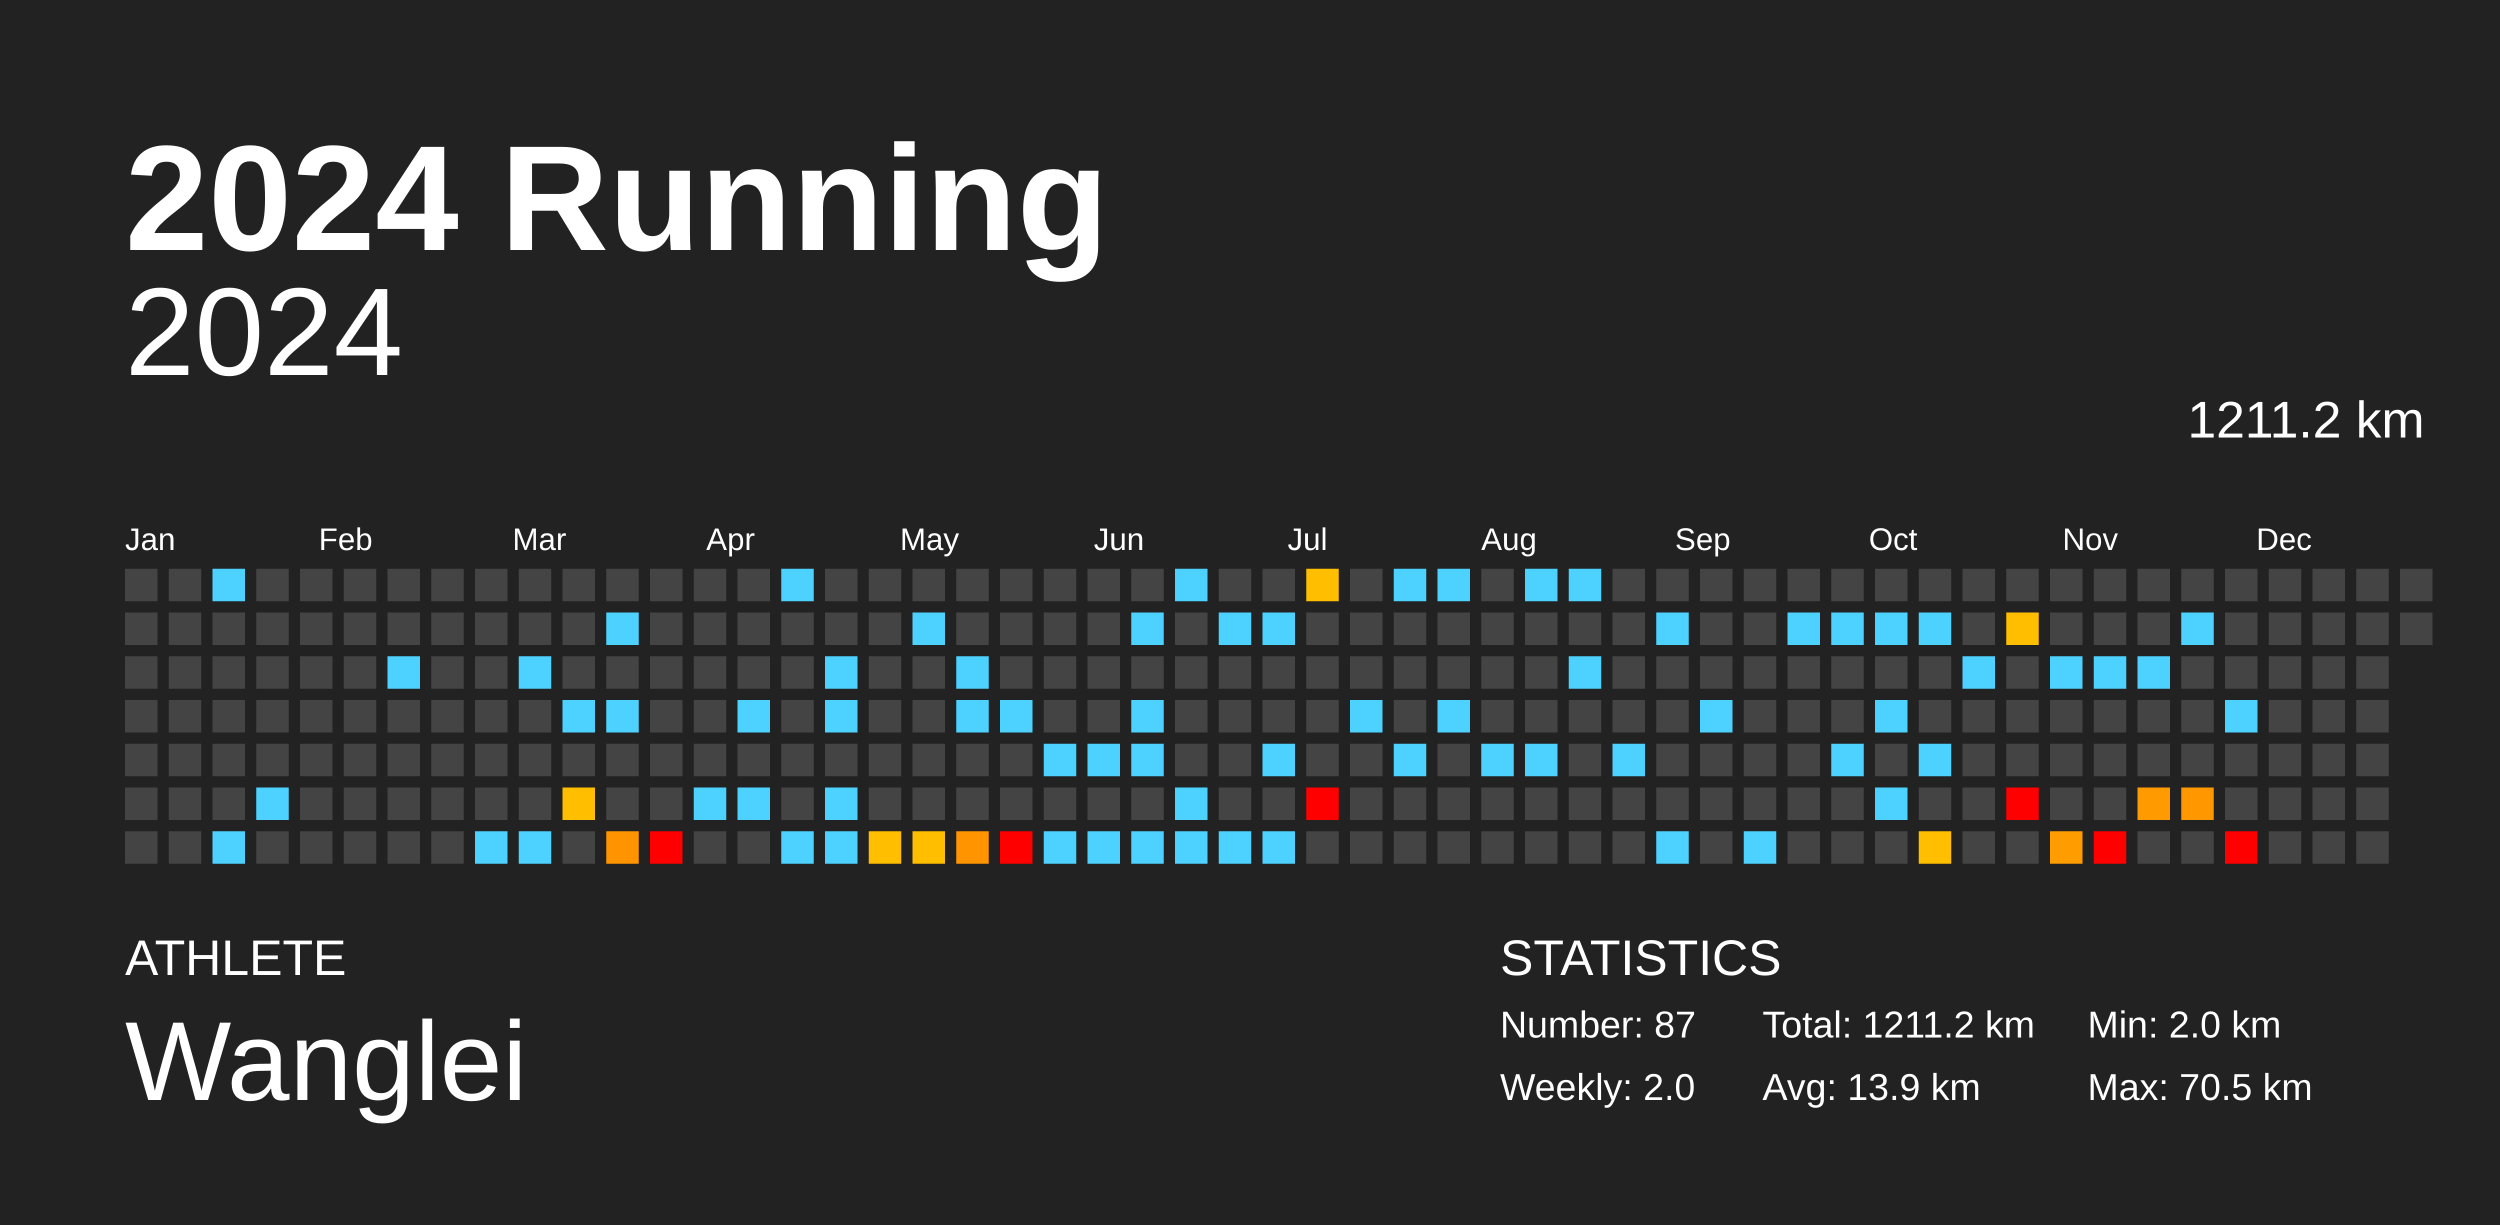
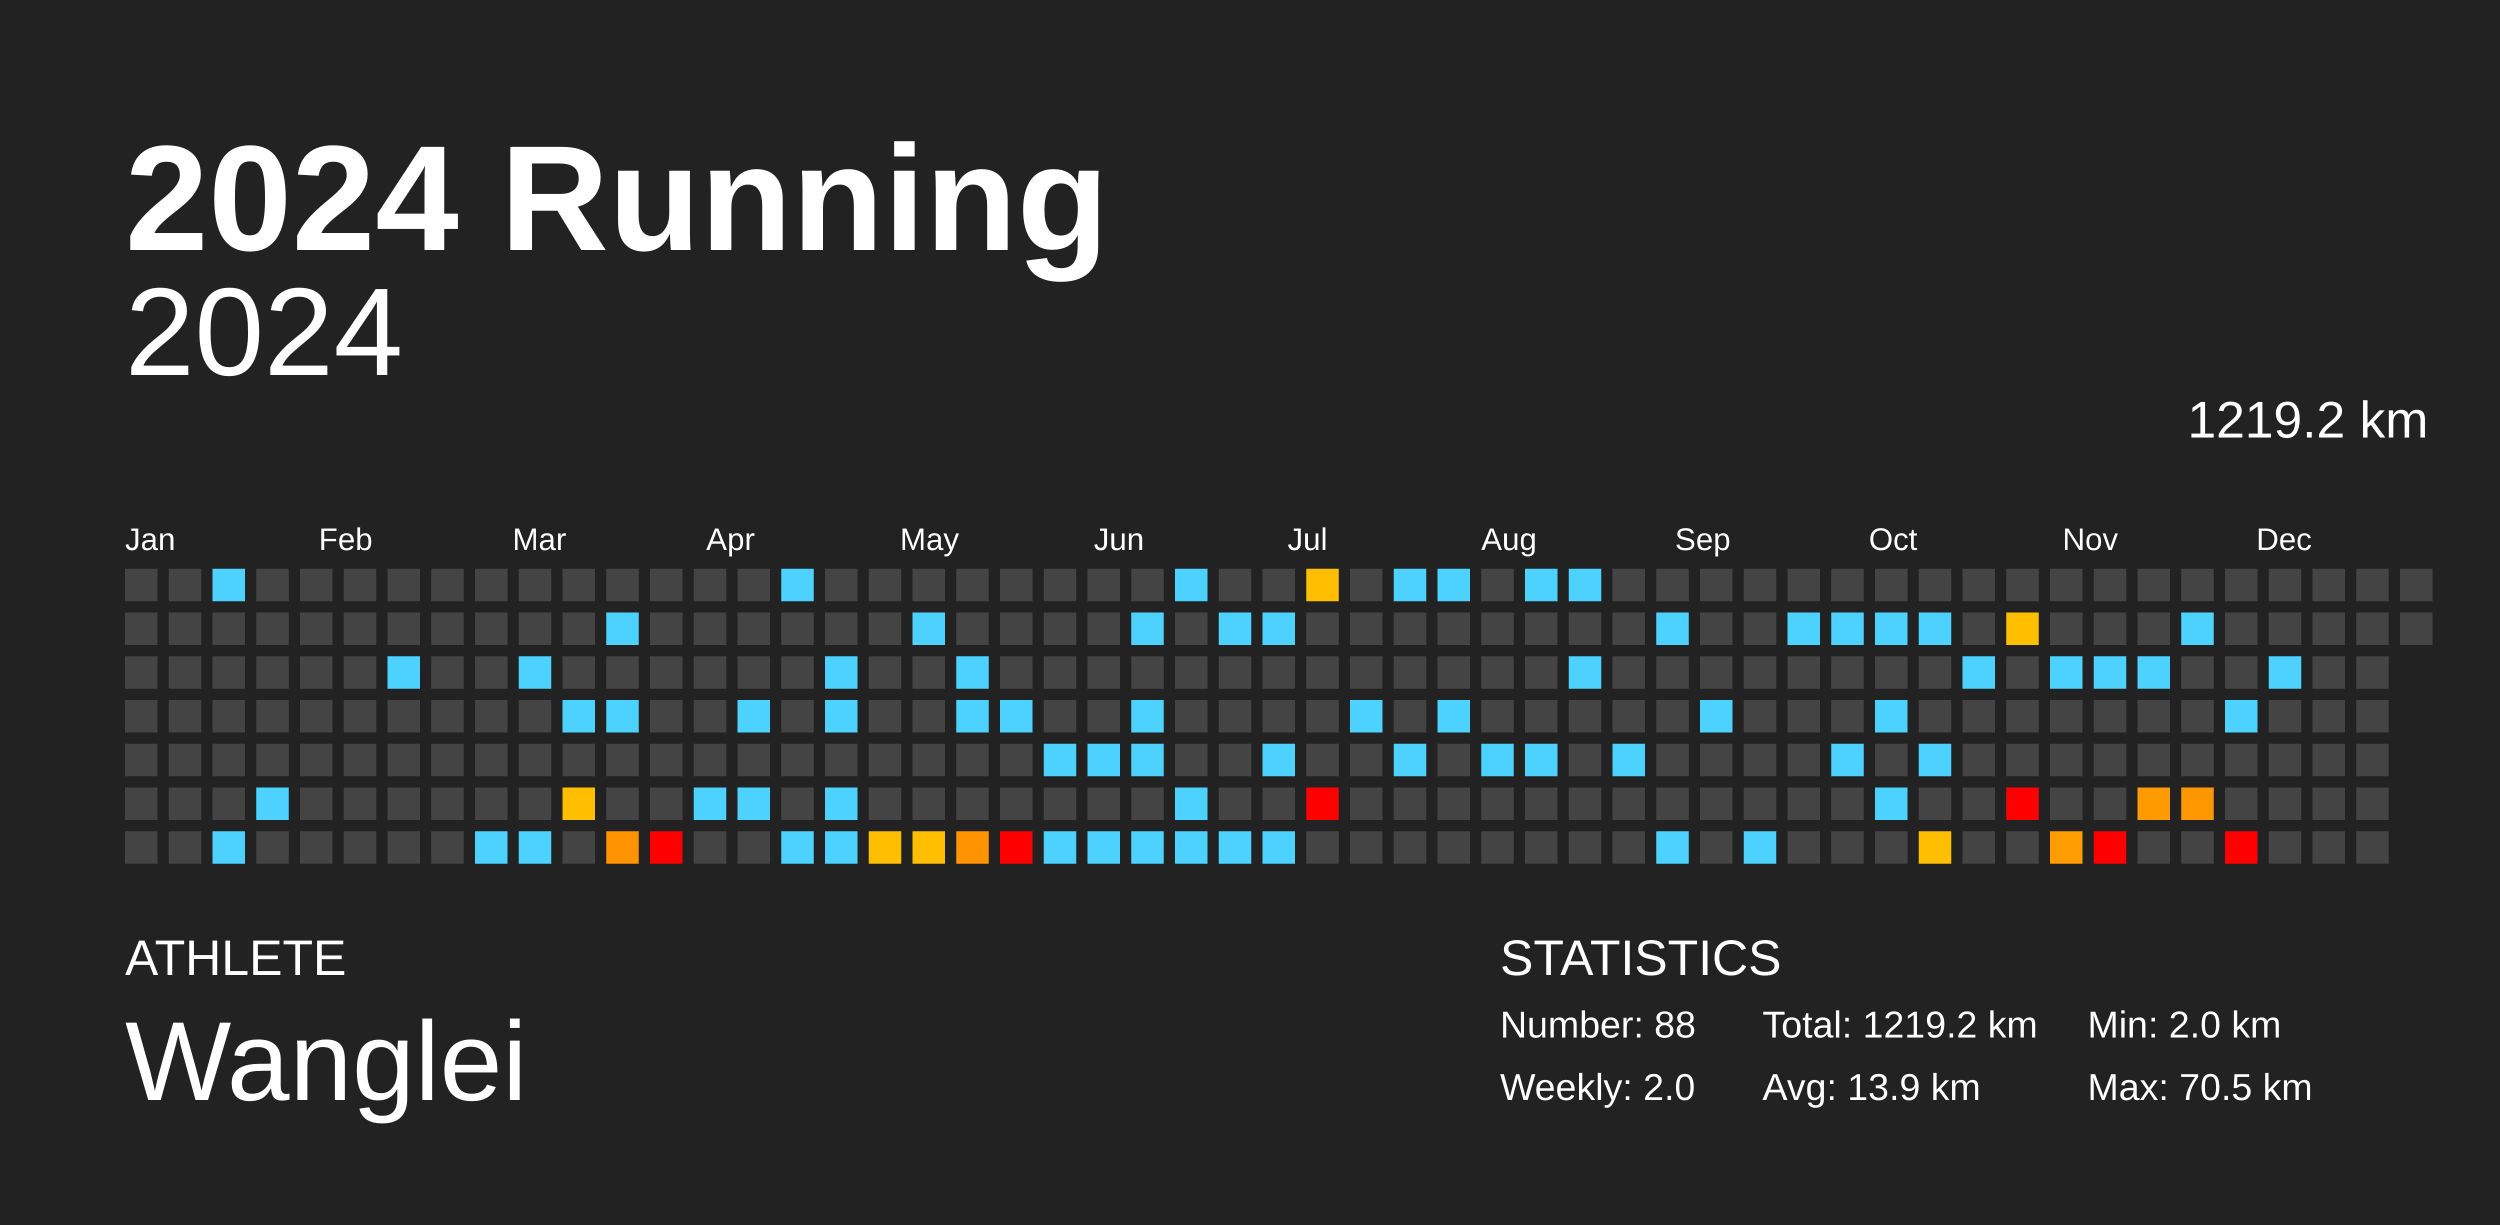
<svg xmlns="http://www.w3.org/2000/svg" baseProfile="full" height="98mm" version="1.1" viewBox="0,0,200,98" width="200mm">
  <defs />
  <rect fill="#222222" height="98" width="200" x="0" y="0" />
  <text fill="#FFFFFF" style="font-size:12px; font-family:Arial; font-weight:bold;" x="10" y="20">2024 Running</text>
  <text fill="#FFFFFF" style="font-size:4px; font-family:Arial" x="10" y="78">ATHLETE</text>
  <text fill="#FFFFFF" style="font-size:9px; font-family:Arial" x="10" y="88">Wanglei</text>
  <text fill="#FFFFFF" style="font-size:4px; font-family:Arial" x="120" y="78">STATISTICS</text>
-   <text fill="#FFFFFF" style="font-size:3px; font-family:Arial" x="120" y="83">Number: 87</text>
+   <text fill="#FFFFFF" style="font-size:3px; font-family:Arial" x="120" y="83">Number: 88</text>
  <text fill="#FFFFFF" style="font-size:3px; font-family:Arial" x="120" y="88">Weekly: 2.0</text>
-   <text fill="#FFFFFF" style="font-size:3px; font-family:Arial" x="141" y="83">Total: 1211.2 km</text>
+   <text fill="#FFFFFF" style="font-size:3px; font-family:Arial" x="141" y="83">Total: 1219.2 km</text>
  <text fill="#FFFFFF" style="font-size:3px; font-family:Arial" x="141" y="88">Avg: 13.9 km</text>
  <text fill="#FFFFFF" style="font-size:3px; font-family:Arial" x="167" y="83">Min: 2.0 km</text>
  <text fill="#FFFFFF" style="font-size:3px; font-family:Arial" x="167" y="88">Max: 70.5 km</text>
  <text alignment-baseline="hanging" fill="#FFFFFF" style="font-size:10.0px; font-family:Arial;" x="10" y="30">2024</text>
-   <text alignment-baseline="hanging" fill="#FFFFFF" style="font-size:4.125px; font-family:Arial;" x="175" y="35">1211.2 km</text>
+   <text alignment-baseline="hanging" fill="#FFFFFF" style="font-size:4.125px; font-family:Arial;" x="175" y="35">1219.2 km</text>
  <text fill="#FFFFFF" style="font-size:2.5px; font-family:Arial" x="10.0" y="44">Jan</text>
  <text fill="#FFFFFF" style="font-size:2.5px; font-family:Arial" x="25.5" y="44">Feb</text>
  <text fill="#FFFFFF" style="font-size:2.5px; font-family:Arial" x="41.0" y="44">Mar</text>
  <text fill="#FFFFFF" style="font-size:2.5px; font-family:Arial" x="56.5" y="44">Apr</text>
  <text fill="#FFFFFF" style="font-size:2.5px; font-family:Arial" x="72.0" y="44">May</text>
  <text fill="#FFFFFF" style="font-size:2.5px; font-family:Arial" x="87.5" y="44">Jun</text>
  <text fill="#FFFFFF" style="font-size:2.5px; font-family:Arial" x="103.0" y="44">Jul</text>
  <text fill="#FFFFFF" style="font-size:2.5px; font-family:Arial" x="118.5" y="44">Aug</text>
  <text fill="#FFFFFF" style="font-size:2.5px; font-family:Arial" x="134.0" y="44">Sep</text>
  <text fill="#FFFFFF" style="font-size:2.5px; font-family:Arial" x="149.5" y="44">Oct</text>
  <text fill="#FFFFFF" style="font-size:2.5px; font-family:Arial" x="165.0" y="44">Nov</text>
  <text fill="#FFFFFF" style="font-size:2.5px; font-family:Arial" x="180.5" y="44">Dec</text>
  <rect fill="#444444" height="2.6" width="2.6" x="10.0" y="45.5" />
  <rect fill="#444444" height="2.6" width="2.6" x="10.0" y="49.0" />
  <rect fill="#444444" height="2.6" width="2.6" x="10.0" y="52.5" />
  <rect fill="#444444" height="2.6" width="2.6" x="10.0" y="56.0" />
  <rect fill="#444444" height="2.6" width="2.6" x="10.0" y="59.5" />
  <rect fill="#444444" height="2.6" width="2.6" x="10.0" y="63.0" />
  <rect fill="#444444" height="2.6" width="2.6" x="10.0" y="66.5" />
  <rect fill="#444444" height="2.6" width="2.6" x="13.5" y="45.5" />
  <rect fill="#444444" height="2.6" width="2.6" x="13.5" y="49.0" />
  <rect fill="#444444" height="2.6" width="2.6" x="13.5" y="52.5" />
  <rect fill="#444444" height="2.6" width="2.6" x="13.5" y="56.0" />
  <rect fill="#444444" height="2.6" width="2.6" x="13.5" y="59.5" />
  <rect fill="#444444" height="2.6" width="2.6" x="13.5" y="63.0" />
  <rect fill="#444444" height="2.6" width="2.6" x="13.5" y="66.5" />
  <rect fill="#4dd2ff" height="2.6" width="2.6" x="17.0" y="45.5" />
  <rect fill="#444444" height="2.6" width="2.6" x="17.0" y="49.0" />
  <rect fill="#444444" height="2.6" width="2.6" x="17.0" y="52.5" />
  <rect fill="#444444" height="2.6" width="2.6" x="17.0" y="56.0" />
  <rect fill="#444444" height="2.6" width="2.6" x="17.0" y="59.5" />
  <rect fill="#444444" height="2.6" width="2.6" x="17.0" y="63.0" />
  <rect fill="#4dd2ff" height="2.6" width="2.6" x="17.0" y="66.5" />
  <rect fill="#444444" height="2.6" width="2.6" x="20.5" y="45.5" />
  <rect fill="#444444" height="2.6" width="2.6" x="20.5" y="49.0" />
  <rect fill="#444444" height="2.6" width="2.6" x="20.5" y="52.5" />
  <rect fill="#444444" height="2.6" width="2.6" x="20.5" y="56.0" />
  <rect fill="#444444" height="2.6" width="2.6" x="20.5" y="59.5" />
  <rect fill="#4dd2ff" height="2.6" width="2.6" x="20.5" y="63.0" />
  <rect fill="#444444" height="2.6" width="2.6" x="20.5" y="66.5" />
  <rect fill="#444444" height="2.6" width="2.6" x="24.0" y="45.5" />
  <rect fill="#444444" height="2.6" width="2.6" x="24.0" y="49.0" />
  <rect fill="#444444" height="2.6" width="2.6" x="24.0" y="52.5" />
  <rect fill="#444444" height="2.6" width="2.6" x="24.0" y="56.0" />
  <rect fill="#444444" height="2.6" width="2.6" x="24.0" y="59.5" />
  <rect fill="#444444" height="2.6" width="2.6" x="24.0" y="63.0" />
  <rect fill="#444444" height="2.6" width="2.6" x="24.0" y="66.5" />
  <rect fill="#444444" height="2.6" width="2.6" x="27.5" y="45.5" />
  <rect fill="#444444" height="2.6" width="2.6" x="27.5" y="49.0" />
  <rect fill="#444444" height="2.6" width="2.6" x="27.5" y="52.5" />
  <rect fill="#444444" height="2.6" width="2.6" x="27.5" y="56.0" />
  <rect fill="#444444" height="2.6" width="2.6" x="27.5" y="59.5" />
  <rect fill="#444444" height="2.6" width="2.6" x="27.5" y="63.0" />
  <rect fill="#444444" height="2.6" width="2.6" x="27.5" y="66.5" />
  <rect fill="#444444" height="2.6" width="2.6" x="31.0" y="45.5" />
  <rect fill="#444444" height="2.6" width="2.6" x="31.0" y="49.0" />
  <rect fill="#4dd2ff" height="2.6" width="2.6" x="31.0" y="52.5" />
  <rect fill="#444444" height="2.6" width="2.6" x="31.0" y="56.0" />
  <rect fill="#444444" height="2.6" width="2.6" x="31.0" y="59.5" />
  <rect fill="#444444" height="2.6" width="2.6" x="31.0" y="63.0" />
  <rect fill="#444444" height="2.6" width="2.6" x="31.0" y="66.5" />
  <rect fill="#444444" height="2.6" width="2.6" x="34.5" y="45.5" />
  <rect fill="#444444" height="2.6" width="2.6" x="34.5" y="49.0" />
  <rect fill="#444444" height="2.6" width="2.6" x="34.5" y="52.5" />
  <rect fill="#444444" height="2.6" width="2.6" x="34.5" y="56.0" />
  <rect fill="#444444" height="2.6" width="2.6" x="34.5" y="59.5" />
  <rect fill="#444444" height="2.6" width="2.6" x="34.5" y="63.0" />
  <rect fill="#444444" height="2.6" width="2.6" x="34.5" y="66.5" />
  <rect fill="#444444" height="2.6" width="2.6" x="38.0" y="45.5" />
  <rect fill="#444444" height="2.6" width="2.6" x="38.0" y="49.0" />
  <rect fill="#444444" height="2.6" width="2.6" x="38.0" y="52.5" />
  <rect fill="#444444" height="2.6" width="2.6" x="38.0" y="56.0" />
  <rect fill="#444444" height="2.6" width="2.6" x="38.0" y="59.5" />
  <rect fill="#444444" height="2.6" width="2.6" x="38.0" y="63.0" />
  <rect fill="#4dd2ff" height="2.6" width="2.6" x="38.0" y="66.5" />
  <rect fill="#444444" height="2.6" width="2.6" x="41.5" y="45.5" />
  <rect fill="#444444" height="2.6" width="2.6" x="41.5" y="49.0" />
  <rect fill="#4dd2ff" height="2.6" width="2.6" x="41.5" y="52.5" />
  <rect fill="#444444" height="2.6" width="2.6" x="41.5" y="56.0" />
  <rect fill="#444444" height="2.6" width="2.6" x="41.5" y="59.5" />
  <rect fill="#444444" height="2.6" width="2.6" x="41.5" y="63.0" />
  <rect fill="#4dd2ff" height="2.6" width="2.6" x="41.5" y="66.5" />
  <rect fill="#444444" height="2.6" width="2.6" x="45.0" y="45.5" />
  <rect fill="#444444" height="2.6" width="2.6" x="45.0" y="49.0" />
  <rect fill="#444444" height="2.6" width="2.6" x="45.0" y="52.5" />
  <rect fill="#4dd2ff" height="2.6" width="2.6" x="45.0" y="56.0" />
  <rect fill="#444444" height="2.6" width="2.6" x="45.0" y="59.5" />
  <rect fill="#ffbe00" height="2.6" width="2.6" x="45.0" y="63.0" />
  <rect fill="#444444" height="2.6" width="2.6" x="45.0" y="66.5" />
  <rect fill="#444444" height="2.6" width="2.6" x="48.5" y="45.5" />
  <rect fill="#4dd2ff" height="2.6" width="2.6" x="48.5" y="49.0" />
  <rect fill="#444444" height="2.6" width="2.6" x="48.5" y="52.5" />
  <rect fill="#4dd2ff" height="2.6" width="2.6" x="48.5" y="56.0" />
  <rect fill="#444444" height="2.6" width="2.6" x="48.5" y="59.5" />
  <rect fill="#444444" height="2.6" width="2.6" x="48.5" y="63.0" />
  <rect fill="#ff9400" height="2.6" width="2.6" x="48.5" y="66.5" />
  <rect fill="#444444" height="2.6" width="2.6" x="52.0" y="45.5" />
  <rect fill="#444444" height="2.6" width="2.6" x="52.0" y="49.0" />
  <rect fill="#444444" height="2.6" width="2.6" x="52.0" y="52.5" />
  <rect fill="#444444" height="2.6" width="2.6" x="52.0" y="56.0" />
  <rect fill="#444444" height="2.6" width="2.6" x="52.0" y="59.5" />
  <rect fill="#444444" height="2.6" width="2.6" x="52.0" y="63.0" />
  <rect fill="red" height="2.6" width="2.6" x="52.0" y="66.5" />
  <rect fill="#444444" height="2.6" width="2.6" x="55.5" y="45.5" />
  <rect fill="#444444" height="2.6" width="2.6" x="55.5" y="49.0" />
  <rect fill="#444444" height="2.6" width="2.6" x="55.5" y="52.5" />
  <rect fill="#444444" height="2.6" width="2.6" x="55.5" y="56.0" />
  <rect fill="#444444" height="2.6" width="2.6" x="55.5" y="59.5" />
  <rect fill="#4dd2ff" height="2.6" width="2.6" x="55.5" y="63.0" />
  <rect fill="#444444" height="2.6" width="2.6" x="55.5" y="66.5" />
  <rect fill="#444444" height="2.6" width="2.6" x="59.0" y="45.5" />
  <rect fill="#444444" height="2.6" width="2.6" x="59.0" y="49.0" />
  <rect fill="#444444" height="2.6" width="2.6" x="59.0" y="52.5" />
  <rect fill="#4dd2ff" height="2.6" width="2.6" x="59.0" y="56.0" />
  <rect fill="#444444" height="2.6" width="2.6" x="59.0" y="59.5" />
  <rect fill="#4dd2ff" height="2.6" width="2.6" x="59.0" y="63.0" />
  <rect fill="#444444" height="2.6" width="2.6" x="59.0" y="66.5" />
  <rect fill="#4dd2ff" height="2.6" width="2.6" x="62.5" y="45.5" />
  <rect fill="#444444" height="2.6" width="2.6" x="62.5" y="49.0" />
  <rect fill="#444444" height="2.6" width="2.6" x="62.5" y="52.5" />
  <rect fill="#444444" height="2.6" width="2.6" x="62.5" y="56.0" />
  <rect fill="#444444" height="2.6" width="2.6" x="62.5" y="59.5" />
  <rect fill="#444444" height="2.6" width="2.6" x="62.5" y="63.0" />
  <rect fill="#4dd2ff" height="2.6" width="2.6" x="62.5" y="66.5" />
  <rect fill="#444444" height="2.6" width="2.6" x="66.0" y="45.5" />
  <rect fill="#444444" height="2.6" width="2.6" x="66.0" y="49.0" />
  <rect fill="#4dd2ff" height="2.6" width="2.6" x="66.0" y="52.5" />
  <rect fill="#4dd2ff" height="2.6" width="2.6" x="66.0" y="56.0" />
  <rect fill="#444444" height="2.6" width="2.6" x="66.0" y="59.5" />
  <rect fill="#4dd2ff" height="2.6" width="2.6" x="66.0" y="63.0" />
  <rect fill="#4dd2ff" height="2.6" width="2.6" x="66.0" y="66.5" />
  <rect fill="#444444" height="2.6" width="2.6" x="69.5" y="45.5" />
  <rect fill="#444444" height="2.6" width="2.6" x="69.5" y="49.0" />
  <rect fill="#444444" height="2.6" width="2.6" x="69.5" y="52.5" />
  <rect fill="#444444" height="2.6" width="2.6" x="69.5" y="56.0" />
  <rect fill="#444444" height="2.6" width="2.6" x="69.5" y="59.5" />
  <rect fill="#444444" height="2.6" width="2.6" x="69.5" y="63.0" />
  <rect fill="#ffbe00" height="2.6" width="2.6" x="69.5" y="66.5" />
  <rect fill="#444444" height="2.6" width="2.6" x="73.0" y="45.5" />
  <rect fill="#4dd2ff" height="2.6" width="2.6" x="73.0" y="49.0" />
  <rect fill="#444444" height="2.6" width="2.6" x="73.0" y="52.5" />
  <rect fill="#444444" height="2.6" width="2.6" x="73.0" y="56.0" />
  <rect fill="#444444" height="2.6" width="2.6" x="73.0" y="59.5" />
  <rect fill="#444444" height="2.6" width="2.6" x="73.0" y="63.0" />
  <rect fill="#ffbe00" height="2.6" width="2.6" x="73.0" y="66.5" />
  <rect fill="#444444" height="2.6" width="2.6" x="76.5" y="45.5" />
  <rect fill="#444444" height="2.6" width="2.6" x="76.5" y="49.0" />
  <rect fill="#4dd2ff" height="2.6" width="2.6" x="76.5" y="52.5" />
  <rect fill="#4dd2ff" height="2.6" width="2.6" x="76.5" y="56.0" />
  <rect fill="#444444" height="2.6" width="2.6" x="76.5" y="59.5" />
  <rect fill="#444444" height="2.6" width="2.6" x="76.5" y="63.0" />
  <rect fill="#ff9400" height="2.6" width="2.6" x="76.5" y="66.5" />
  <rect fill="#444444" height="2.6" width="2.6" x="80.0" y="45.5" />
  <rect fill="#444444" height="2.6" width="2.6" x="80.0" y="49.0" />
  <rect fill="#444444" height="2.6" width="2.6" x="80.0" y="52.5" />
  <rect fill="#4dd2ff" height="2.6" width="2.6" x="80.0" y="56.0" />
  <rect fill="#444444" height="2.6" width="2.6" x="80.0" y="59.5" />
  <rect fill="#444444" height="2.6" width="2.6" x="80.0" y="63.0" />
  <rect fill="red" height="2.6" width="2.6" x="80.0" y="66.5" />
  <rect fill="#444444" height="2.6" width="2.6" x="83.5" y="45.5" />
  <rect fill="#444444" height="2.6" width="2.6" x="83.5" y="49.0" />
  <rect fill="#444444" height="2.6" width="2.6" x="83.5" y="52.5" />
  <rect fill="#444444" height="2.6" width="2.6" x="83.5" y="56.0" />
  <rect fill="#4dd2ff" height="2.6" width="2.6" x="83.5" y="59.5" />
  <rect fill="#444444" height="2.6" width="2.6" x="83.5" y="63.0" />
  <rect fill="#4dd2ff" height="2.6" width="2.6" x="83.5" y="66.5" />
  <rect fill="#444444" height="2.6" width="2.6" x="87.0" y="45.5" />
  <rect fill="#444444" height="2.6" width="2.6" x="87.0" y="49.0" />
  <rect fill="#444444" height="2.6" width="2.6" x="87.0" y="52.5" />
  <rect fill="#444444" height="2.6" width="2.6" x="87.0" y="56.0" />
  <rect fill="#4dd2ff" height="2.6" width="2.6" x="87.0" y="59.5" />
  <rect fill="#444444" height="2.6" width="2.6" x="87.0" y="63.0" />
  <rect fill="#4dd2ff" height="2.6" width="2.6" x="87.0" y="66.5" />
  <rect fill="#444444" height="2.6" width="2.6" x="90.5" y="45.5" />
  <rect fill="#4dd2ff" height="2.6" width="2.6" x="90.5" y="49.0" />
  <rect fill="#444444" height="2.6" width="2.6" x="90.5" y="52.5" />
  <rect fill="#4dd2ff" height="2.6" width="2.6" x="90.5" y="56.0" />
  <rect fill="#4dd2ff" height="2.6" width="2.6" x="90.5" y="59.5" />
  <rect fill="#444444" height="2.6" width="2.6" x="90.5" y="63.0" />
  <rect fill="#4dd2ff" height="2.6" width="2.6" x="90.5" y="66.5" />
  <rect fill="#4dd2ff" height="2.6" width="2.6" x="94.0" y="45.5" />
  <rect fill="#444444" height="2.6" width="2.6" x="94.0" y="49.0" />
  <rect fill="#444444" height="2.6" width="2.6" x="94.0" y="52.5" />
  <rect fill="#444444" height="2.6" width="2.6" x="94.0" y="56.0" />
  <rect fill="#444444" height="2.6" width="2.6" x="94.0" y="59.5" />
  <rect fill="#4dd2ff" height="2.6" width="2.6" x="94.0" y="63.0" />
  <rect fill="#4dd2ff" height="2.6" width="2.6" x="94.0" y="66.5" />
  <rect fill="#444444" height="2.6" width="2.6" x="97.5" y="45.5" />
  <rect fill="#4dd2ff" height="2.6" width="2.6" x="97.5" y="49.0" />
  <rect fill="#444444" height="2.6" width="2.6" x="97.5" y="52.5" />
  <rect fill="#444444" height="2.6" width="2.6" x="97.5" y="56.0" />
  <rect fill="#444444" height="2.6" width="2.6" x="97.5" y="59.5" />
  <rect fill="#444444" height="2.6" width="2.6" x="97.5" y="63.0" />
  <rect fill="#4dd2ff" height="2.6" width="2.6" x="97.5" y="66.5" />
  <rect fill="#444444" height="2.6" width="2.6" x="101.0" y="45.5" />
  <rect fill="#4dd2ff" height="2.6" width="2.6" x="101.0" y="49.0" />
  <rect fill="#444444" height="2.6" width="2.6" x="101.0" y="52.5" />
  <rect fill="#444444" height="2.6" width="2.6" x="101.0" y="56.0" />
  <rect fill="#4dd2ff" height="2.6" width="2.6" x="101.0" y="59.5" />
  <rect fill="#444444" height="2.6" width="2.6" x="101.0" y="63.0" />
  <rect fill="#4dd2ff" height="2.6" width="2.6" x="101.0" y="66.5" />
  <rect fill="#ffbe00" height="2.6" width="2.6" x="104.5" y="45.5" />
  <rect fill="#444444" height="2.6" width="2.6" x="104.5" y="49.0" />
  <rect fill="#444444" height="2.6" width="2.6" x="104.5" y="52.5" />
  <rect fill="#444444" height="2.6" width="2.6" x="104.5" y="56.0" />
  <rect fill="#444444" height="2.6" width="2.6" x="104.5" y="59.5" />
  <rect fill="red" height="2.6" width="2.6" x="104.5" y="63.0" />
  <rect fill="#444444" height="2.6" width="2.6" x="104.5" y="66.5" />
  <rect fill="#444444" height="2.6" width="2.6" x="108.0" y="45.5" />
  <rect fill="#444444" height="2.6" width="2.6" x="108.0" y="49.0" />
  <rect fill="#444444" height="2.6" width="2.6" x="108.0" y="52.5" />
  <rect fill="#4dd2ff" height="2.6" width="2.6" x="108.0" y="56.0" />
  <rect fill="#444444" height="2.6" width="2.6" x="108.0" y="59.5" />
  <rect fill="#444444" height="2.6" width="2.6" x="108.0" y="63.0" />
  <rect fill="#444444" height="2.6" width="2.6" x="108.0" y="66.5" />
  <rect fill="#4dd2ff" height="2.6" width="2.6" x="111.5" y="45.5" />
  <rect fill="#444444" height="2.6" width="2.6" x="111.5" y="49.0" />
  <rect fill="#444444" height="2.6" width="2.6" x="111.5" y="52.5" />
  <rect fill="#444444" height="2.6" width="2.6" x="111.5" y="56.0" />
  <rect fill="#4dd2ff" height="2.6" width="2.6" x="111.5" y="59.5" />
  <rect fill="#444444" height="2.6" width="2.6" x="111.5" y="63.0" />
  <rect fill="#444444" height="2.6" width="2.6" x="111.5" y="66.5" />
  <rect fill="#4dd2ff" height="2.6" width="2.6" x="115.0" y="45.5" />
  <rect fill="#444444" height="2.6" width="2.6" x="115.0" y="49.0" />
  <rect fill="#444444" height="2.6" width="2.6" x="115.0" y="52.5" />
  <rect fill="#4dd2ff" height="2.6" width="2.6" x="115.0" y="56.0" />
  <rect fill="#444444" height="2.6" width="2.6" x="115.0" y="59.5" />
  <rect fill="#444444" height="2.6" width="2.6" x="115.0" y="63.0" />
  <rect fill="#444444" height="2.6" width="2.6" x="115.0" y="66.5" />
  <rect fill="#444444" height="2.6" width="2.6" x="118.5" y="45.5" />
  <rect fill="#444444" height="2.6" width="2.6" x="118.5" y="49.0" />
  <rect fill="#444444" height="2.6" width="2.6" x="118.5" y="52.5" />
  <rect fill="#444444" height="2.6" width="2.6" x="118.5" y="56.0" />
  <rect fill="#4dd2ff" height="2.6" width="2.6" x="118.5" y="59.5" />
  <rect fill="#444444" height="2.6" width="2.6" x="118.5" y="63.0" />
  <rect fill="#444444" height="2.6" width="2.6" x="118.5" y="66.5" />
  <rect fill="#4dd2ff" height="2.6" width="2.6" x="122.0" y="45.5" />
  <rect fill="#444444" height="2.6" width="2.6" x="122.0" y="49.0" />
  <rect fill="#444444" height="2.6" width="2.6" x="122.0" y="52.5" />
  <rect fill="#444444" height="2.6" width="2.6" x="122.0" y="56.0" />
  <rect fill="#4dd2ff" height="2.6" width="2.6" x="122.0" y="59.5" />
  <rect fill="#444444" height="2.6" width="2.6" x="122.0" y="63.0" />
  <rect fill="#444444" height="2.6" width="2.6" x="122.0" y="66.5" />
  <rect fill="#4dd2ff" height="2.6" width="2.6" x="125.5" y="45.5" />
  <rect fill="#444444" height="2.6" width="2.6" x="125.5" y="49.0" />
  <rect fill="#4dd2ff" height="2.6" width="2.6" x="125.5" y="52.5" />
  <rect fill="#444444" height="2.6" width="2.6" x="125.5" y="56.0" />
  <rect fill="#444444" height="2.6" width="2.6" x="125.5" y="59.5" />
  <rect fill="#444444" height="2.6" width="2.6" x="125.5" y="63.0" />
  <rect fill="#444444" height="2.6" width="2.6" x="125.5" y="66.5" />
  <rect fill="#444444" height="2.6" width="2.6" x="129.0" y="45.5" />
  <rect fill="#444444" height="2.6" width="2.6" x="129.0" y="49.0" />
  <rect fill="#444444" height="2.6" width="2.6" x="129.0" y="52.5" />
  <rect fill="#444444" height="2.6" width="2.6" x="129.0" y="56.0" />
  <rect fill="#4dd2ff" height="2.6" width="2.6" x="129.0" y="59.5" />
  <rect fill="#444444" height="2.6" width="2.6" x="129.0" y="63.0" />
  <rect fill="#444444" height="2.6" width="2.6" x="129.0" y="66.5" />
  <rect fill="#444444" height="2.6" width="2.6" x="132.5" y="45.5" />
  <rect fill="#4dd2ff" height="2.6" width="2.6" x="132.5" y="49.0" />
  <rect fill="#444444" height="2.6" width="2.6" x="132.5" y="52.5" />
  <rect fill="#444444" height="2.6" width="2.6" x="132.5" y="56.0" />
  <rect fill="#444444" height="2.6" width="2.6" x="132.5" y="59.5" />
  <rect fill="#444444" height="2.6" width="2.6" x="132.5" y="63.0" />
  <rect fill="#4dd2ff" height="2.6" width="2.6" x="132.5" y="66.5" />
  <rect fill="#444444" height="2.6" width="2.6" x="136.0" y="45.5" />
  <rect fill="#444444" height="2.6" width="2.6" x="136.0" y="49.0" />
  <rect fill="#444444" height="2.6" width="2.6" x="136.0" y="52.5" />
  <rect fill="#4dd2ff" height="2.6" width="2.6" x="136.0" y="56.0" />
  <rect fill="#444444" height="2.6" width="2.6" x="136.0" y="59.5" />
  <rect fill="#444444" height="2.6" width="2.6" x="136.0" y="63.0" />
  <rect fill="#444444" height="2.6" width="2.6" x="136.0" y="66.5" />
  <rect fill="#444444" height="2.6" width="2.6" x="139.5" y="45.5" />
  <rect fill="#444444" height="2.6" width="2.6" x="139.5" y="49.0" />
  <rect fill="#444444" height="2.6" width="2.6" x="139.5" y="52.5" />
  <rect fill="#444444" height="2.6" width="2.6" x="139.5" y="56.0" />
  <rect fill="#444444" height="2.6" width="2.6" x="139.5" y="59.5" />
  <rect fill="#444444" height="2.6" width="2.6" x="139.5" y="63.0" />
  <rect fill="#4dd2ff" height="2.6" width="2.6" x="139.5" y="66.5" />
  <rect fill="#444444" height="2.6" width="2.6" x="143.0" y="45.5" />
  <rect fill="#4dd2ff" height="2.6" width="2.6" x="143.0" y="49.0" />
  <rect fill="#444444" height="2.6" width="2.6" x="143.0" y="52.5" />
  <rect fill="#444444" height="2.6" width="2.6" x="143.0" y="56.0" />
  <rect fill="#444444" height="2.6" width="2.6" x="143.0" y="59.5" />
  <rect fill="#444444" height="2.6" width="2.6" x="143.0" y="63.0" />
  <rect fill="#444444" height="2.6" width="2.6" x="143.0" y="66.5" />
  <rect fill="#444444" height="2.6" width="2.6" x="146.5" y="45.5" />
  <rect fill="#4dd2ff" height="2.6" width="2.6" x="146.5" y="49.0" />
  <rect fill="#444444" height="2.6" width="2.6" x="146.5" y="52.5" />
  <rect fill="#444444" height="2.6" width="2.6" x="146.5" y="56.0" />
  <rect fill="#4dd2ff" height="2.6" width="2.6" x="146.5" y="59.5" />
  <rect fill="#444444" height="2.6" width="2.6" x="146.5" y="63.0" />
  <rect fill="#444444" height="2.6" width="2.6" x="146.5" y="66.5" />
  <rect fill="#444444" height="2.6" width="2.6" x="150.0" y="45.5" />
  <rect fill="#4dd2ff" height="2.6" width="2.6" x="150.0" y="49.0" />
  <rect fill="#444444" height="2.6" width="2.6" x="150.0" y="52.5" />
  <rect fill="#4dd2ff" height="2.6" width="2.6" x="150.0" y="56.0" />
  <rect fill="#444444" height="2.6" width="2.6" x="150.0" y="59.5" />
  <rect fill="#4dd2ff" height="2.6" width="2.6" x="150.0" y="63.0" />
  <rect fill="#444444" height="2.6" width="2.6" x="150.0" y="66.5" />
  <rect fill="#444444" height="2.6" width="2.6" x="153.5" y="45.5" />
  <rect fill="#4dd2ff" height="2.6" width="2.6" x="153.5" y="49.0" />
  <rect fill="#444444" height="2.6" width="2.6" x="153.5" y="52.5" />
  <rect fill="#444444" height="2.6" width="2.6" x="153.5" y="56.0" />
  <rect fill="#4dd2ff" height="2.6" width="2.6" x="153.5" y="59.5" />
  <rect fill="#444444" height="2.6" width="2.6" x="153.5" y="63.0" />
  <rect fill="#ffbe00" height="2.6" width="2.6" x="153.5" y="66.5" />
  <rect fill="#444444" height="2.6" width="2.6" x="157.0" y="45.5" />
  <rect fill="#444444" height="2.6" width="2.6" x="157.0" y="49.0" />
  <rect fill="#4dd2ff" height="2.6" width="2.6" x="157.0" y="52.5" />
  <rect fill="#444444" height="2.6" width="2.6" x="157.0" y="56.0" />
  <rect fill="#444444" height="2.6" width="2.6" x="157.0" y="59.5" />
  <rect fill="#444444" height="2.6" width="2.6" x="157.0" y="63.0" />
  <rect fill="#444444" height="2.6" width="2.6" x="157.0" y="66.5" />
  <rect fill="#444444" height="2.6" width="2.6" x="160.5" y="45.5" />
  <rect fill="#ffbe00" height="2.6" width="2.6" x="160.5" y="49.0" />
  <rect fill="#444444" height="2.6" width="2.6" x="160.5" y="52.5" />
  <rect fill="#444444" height="2.6" width="2.6" x="160.5" y="56.0" />
  <rect fill="#444444" height="2.6" width="2.6" x="160.5" y="59.5" />
  <rect fill="red" height="2.6" width="2.6" x="160.5" y="63.0" />
  <rect fill="#444444" height="2.6" width="2.6" x="160.5" y="66.5" />
  <rect fill="#444444" height="2.6" width="2.6" x="164.0" y="45.5" />
  <rect fill="#444444" height="2.6" width="2.6" x="164.0" y="49.0" />
  <rect fill="#4dd2ff" height="2.6" width="2.6" x="164.0" y="52.5" />
  <rect fill="#444444" height="2.6" width="2.6" x="164.0" y="56.0" />
  <rect fill="#444444" height="2.6" width="2.6" x="164.0" y="59.5" />
  <rect fill="#444444" height="2.6" width="2.6" x="164.0" y="63.0" />
  <rect fill="#ff9c00" height="2.6" width="2.6" x="164.0" y="66.5" />
  <rect fill="#444444" height="2.6" width="2.6" x="167.5" y="45.5" />
  <rect fill="#444444" height="2.6" width="2.6" x="167.5" y="49.0" />
  <rect fill="#4dd2ff" height="2.6" width="2.6" x="167.5" y="52.5" />
  <rect fill="#444444" height="2.6" width="2.6" x="167.5" y="56.0" />
  <rect fill="#444444" height="2.6" width="2.6" x="167.5" y="59.5" />
  <rect fill="#444444" height="2.6" width="2.6" x="167.5" y="63.0" />
  <rect fill="red" height="2.6" width="2.6" x="167.5" y="66.5" />
  <rect fill="#444444" height="2.6" width="2.6" x="171.0" y="45.5" />
  <rect fill="#444444" height="2.6" width="2.6" x="171.0" y="49.0" />
  <rect fill="#4dd2ff" height="2.6" width="2.6" x="171.0" y="52.5" />
  <rect fill="#444444" height="2.6" width="2.6" x="171.0" y="56.0" />
  <rect fill="#444444" height="2.6" width="2.6" x="171.0" y="59.5" />
  <rect fill="#ff9a00" height="2.6" width="2.6" x="171.0" y="63.0" />
  <rect fill="#444444" height="2.6" width="2.6" x="171.0" y="66.5" />
  <rect fill="#444444" height="2.6" width="2.6" x="174.5" y="45.5" />
  <rect fill="#4dd2ff" height="2.6" width="2.6" x="174.5" y="49.0" />
  <rect fill="#444444" height="2.6" width="2.6" x="174.5" y="52.5" />
  <rect fill="#444444" height="2.6" width="2.6" x="174.5" y="56.0" />
  <rect fill="#444444" height="2.6" width="2.6" x="174.5" y="59.5" />
  <rect fill="#ff9800" height="2.6" width="2.6" x="174.5" y="63.0" />
  <rect fill="#444444" height="2.6" width="2.6" x="174.5" y="66.5" />
  <rect fill="#444444" height="2.6" width="2.6" x="178.0" y="45.5" />
  <rect fill="#444444" height="2.6" width="2.6" x="178.0" y="49.0" />
  <rect fill="#444444" height="2.6" width="2.6" x="178.0" y="52.5" />
  <rect fill="#4dd2ff" height="2.6" width="2.6" x="178.0" y="56.0" />
  <rect fill="#444444" height="2.6" width="2.6" x="178.0" y="59.5" />
  <rect fill="#444444" height="2.6" width="2.6" x="178.0" y="63.0" />
  <rect fill="red" height="2.6" width="2.6" x="178.0" y="66.5" />
  <rect fill="#444444" height="2.6" width="2.6" x="181.5" y="45.5" />
  <rect fill="#444444" height="2.6" width="2.6" x="181.5" y="49.0" />
-   <rect fill="#444444" height="2.6" width="2.6" x="181.5" y="52.5" />
+   <rect fill="#4dd2ff" height="2.6" width="2.6" x="181.5" y="52.5" />
  <rect fill="#444444" height="2.6" width="2.6" x="181.5" y="56.0" />
  <rect fill="#444444" height="2.6" width="2.6" x="181.5" y="59.5" />
  <rect fill="#444444" height="2.6" width="2.6" x="181.5" y="63.0" />
  <rect fill="#444444" height="2.6" width="2.6" x="181.5" y="66.5" />
  <rect fill="#444444" height="2.6" width="2.6" x="185.0" y="45.5" />
  <rect fill="#444444" height="2.6" width="2.6" x="185.0" y="49.0" />
  <rect fill="#444444" height="2.6" width="2.6" x="185.0" y="52.5" />
  <rect fill="#444444" height="2.6" width="2.6" x="185.0" y="56.0" />
  <rect fill="#444444" height="2.6" width="2.6" x="185.0" y="59.5" />
  <rect fill="#444444" height="2.6" width="2.6" x="185.0" y="63.0" />
  <rect fill="#444444" height="2.6" width="2.6" x="185.0" y="66.5" />
  <rect fill="#444444" height="2.6" width="2.6" x="188.5" y="45.5" />
  <rect fill="#444444" height="2.6" width="2.6" x="188.5" y="49.0" />
  <rect fill="#444444" height="2.6" width="2.6" x="188.5" y="52.5" />
  <rect fill="#444444" height="2.6" width="2.6" x="188.5" y="56.0" />
  <rect fill="#444444" height="2.6" width="2.6" x="188.5" y="59.5" />
  <rect fill="#444444" height="2.6" width="2.6" x="188.5" y="63.0" />
  <rect fill="#444444" height="2.6" width="2.6" x="188.5" y="66.5" />
  <rect fill="#444444" height="2.6" width="2.6" x="192.0" y="45.5" />
  <rect fill="#444444" height="2.6" width="2.6" x="192.0" y="49.0" />
</svg>
